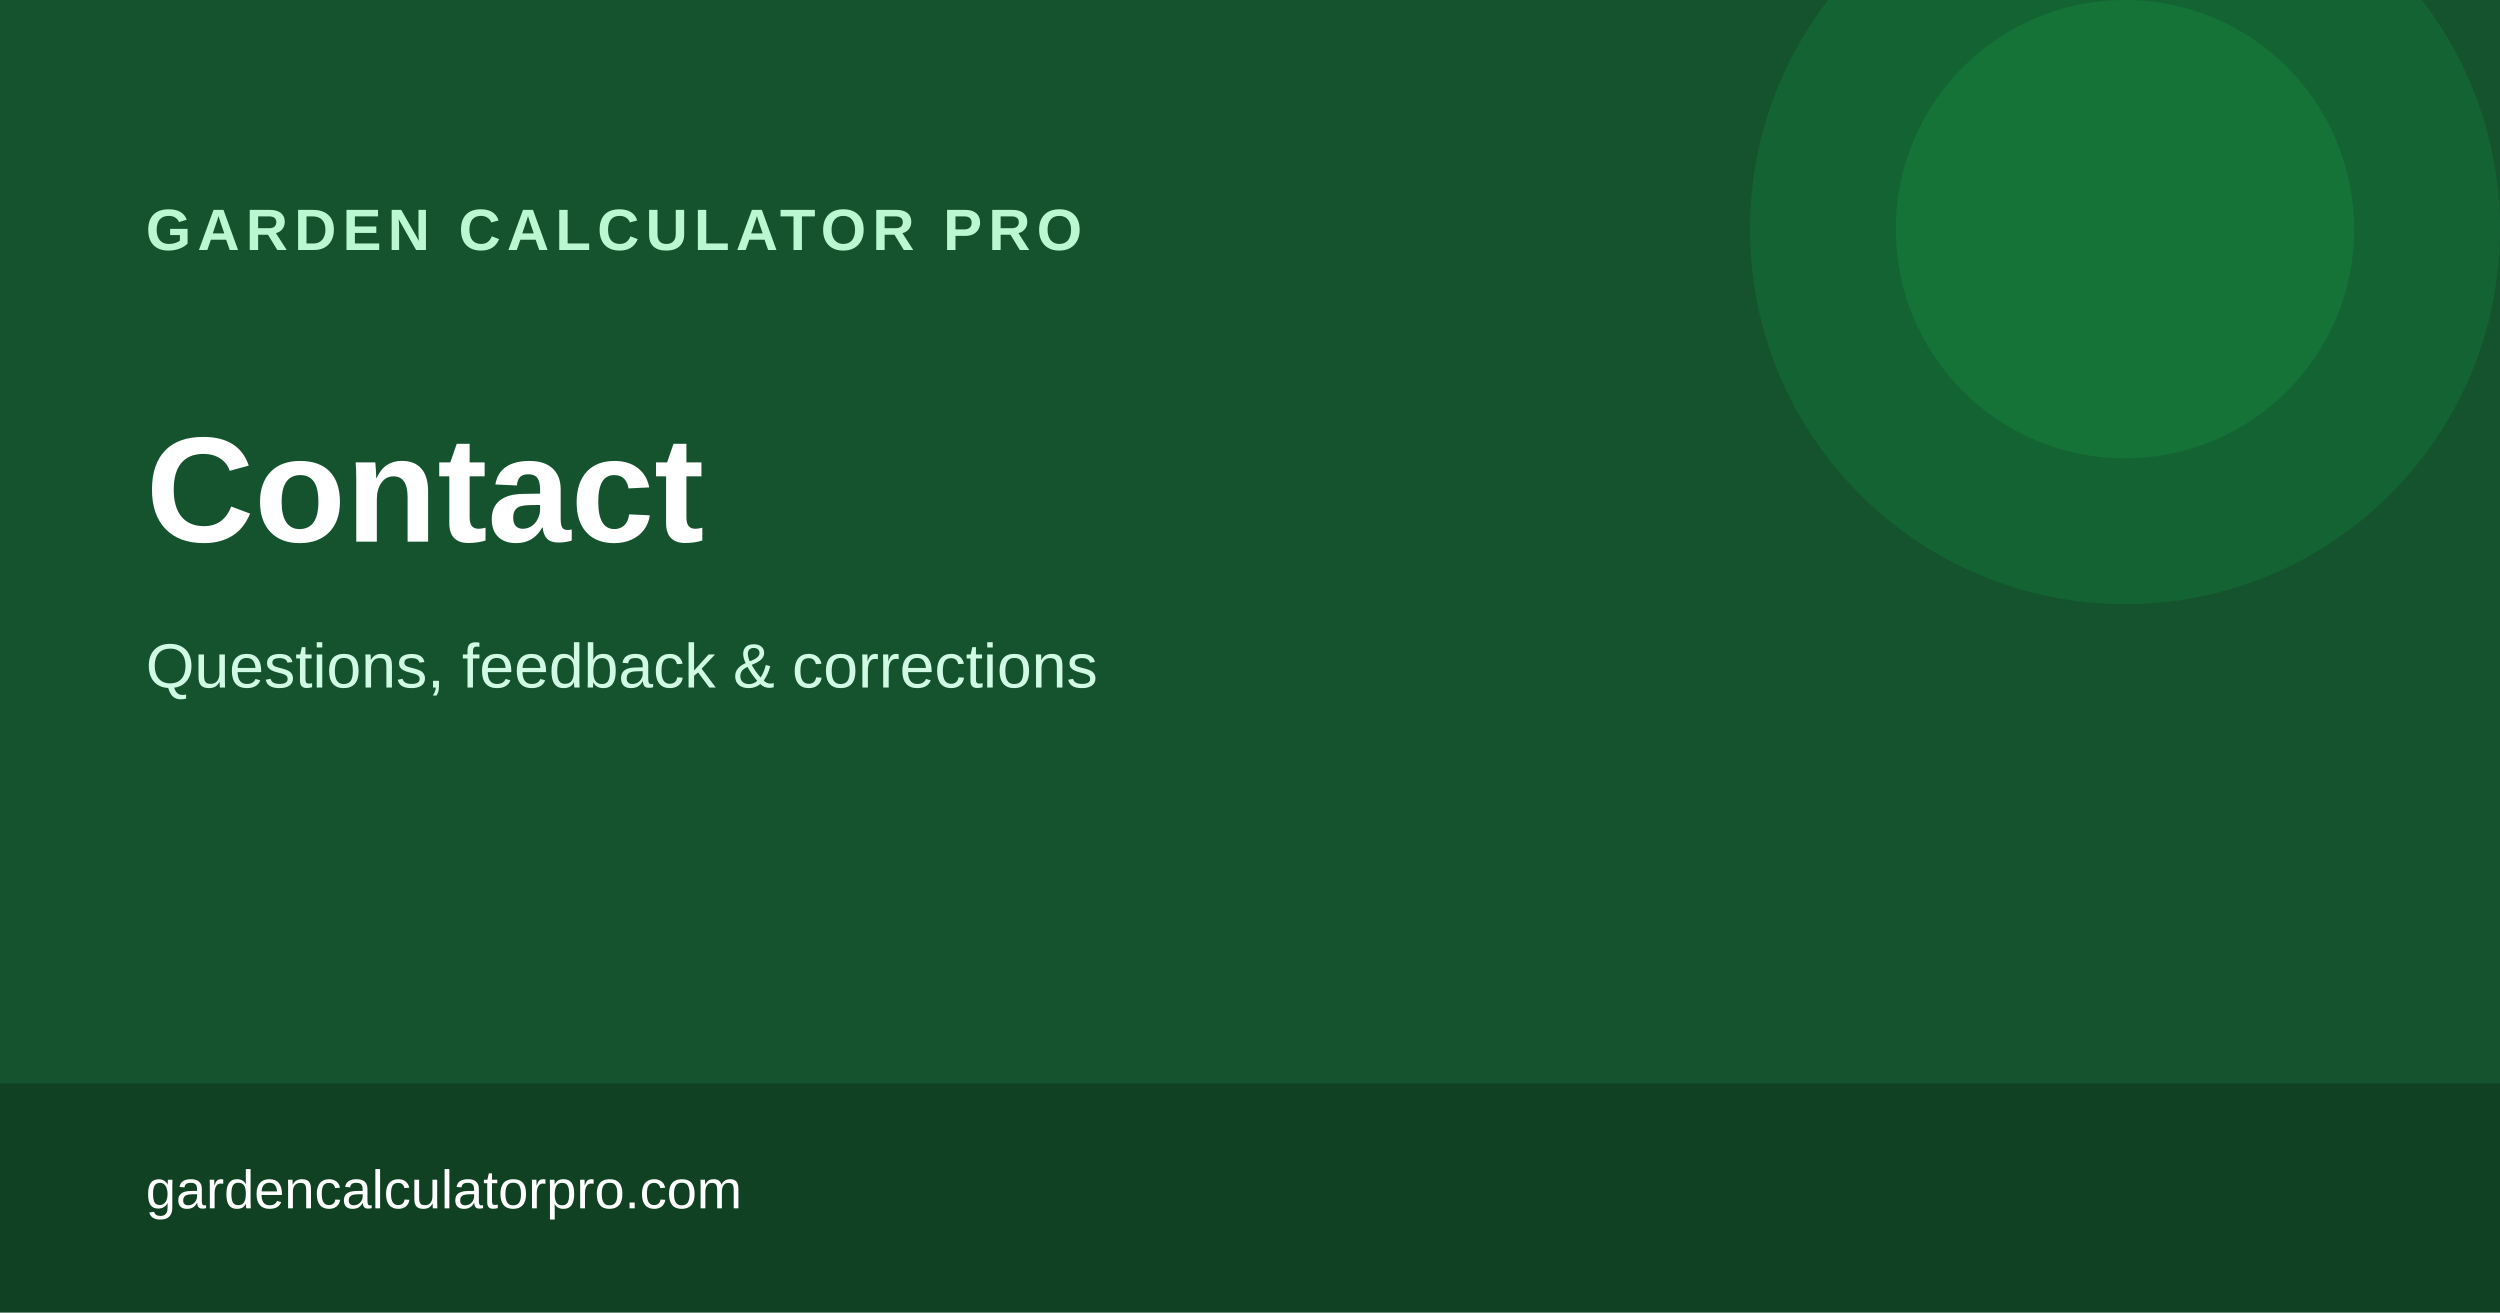
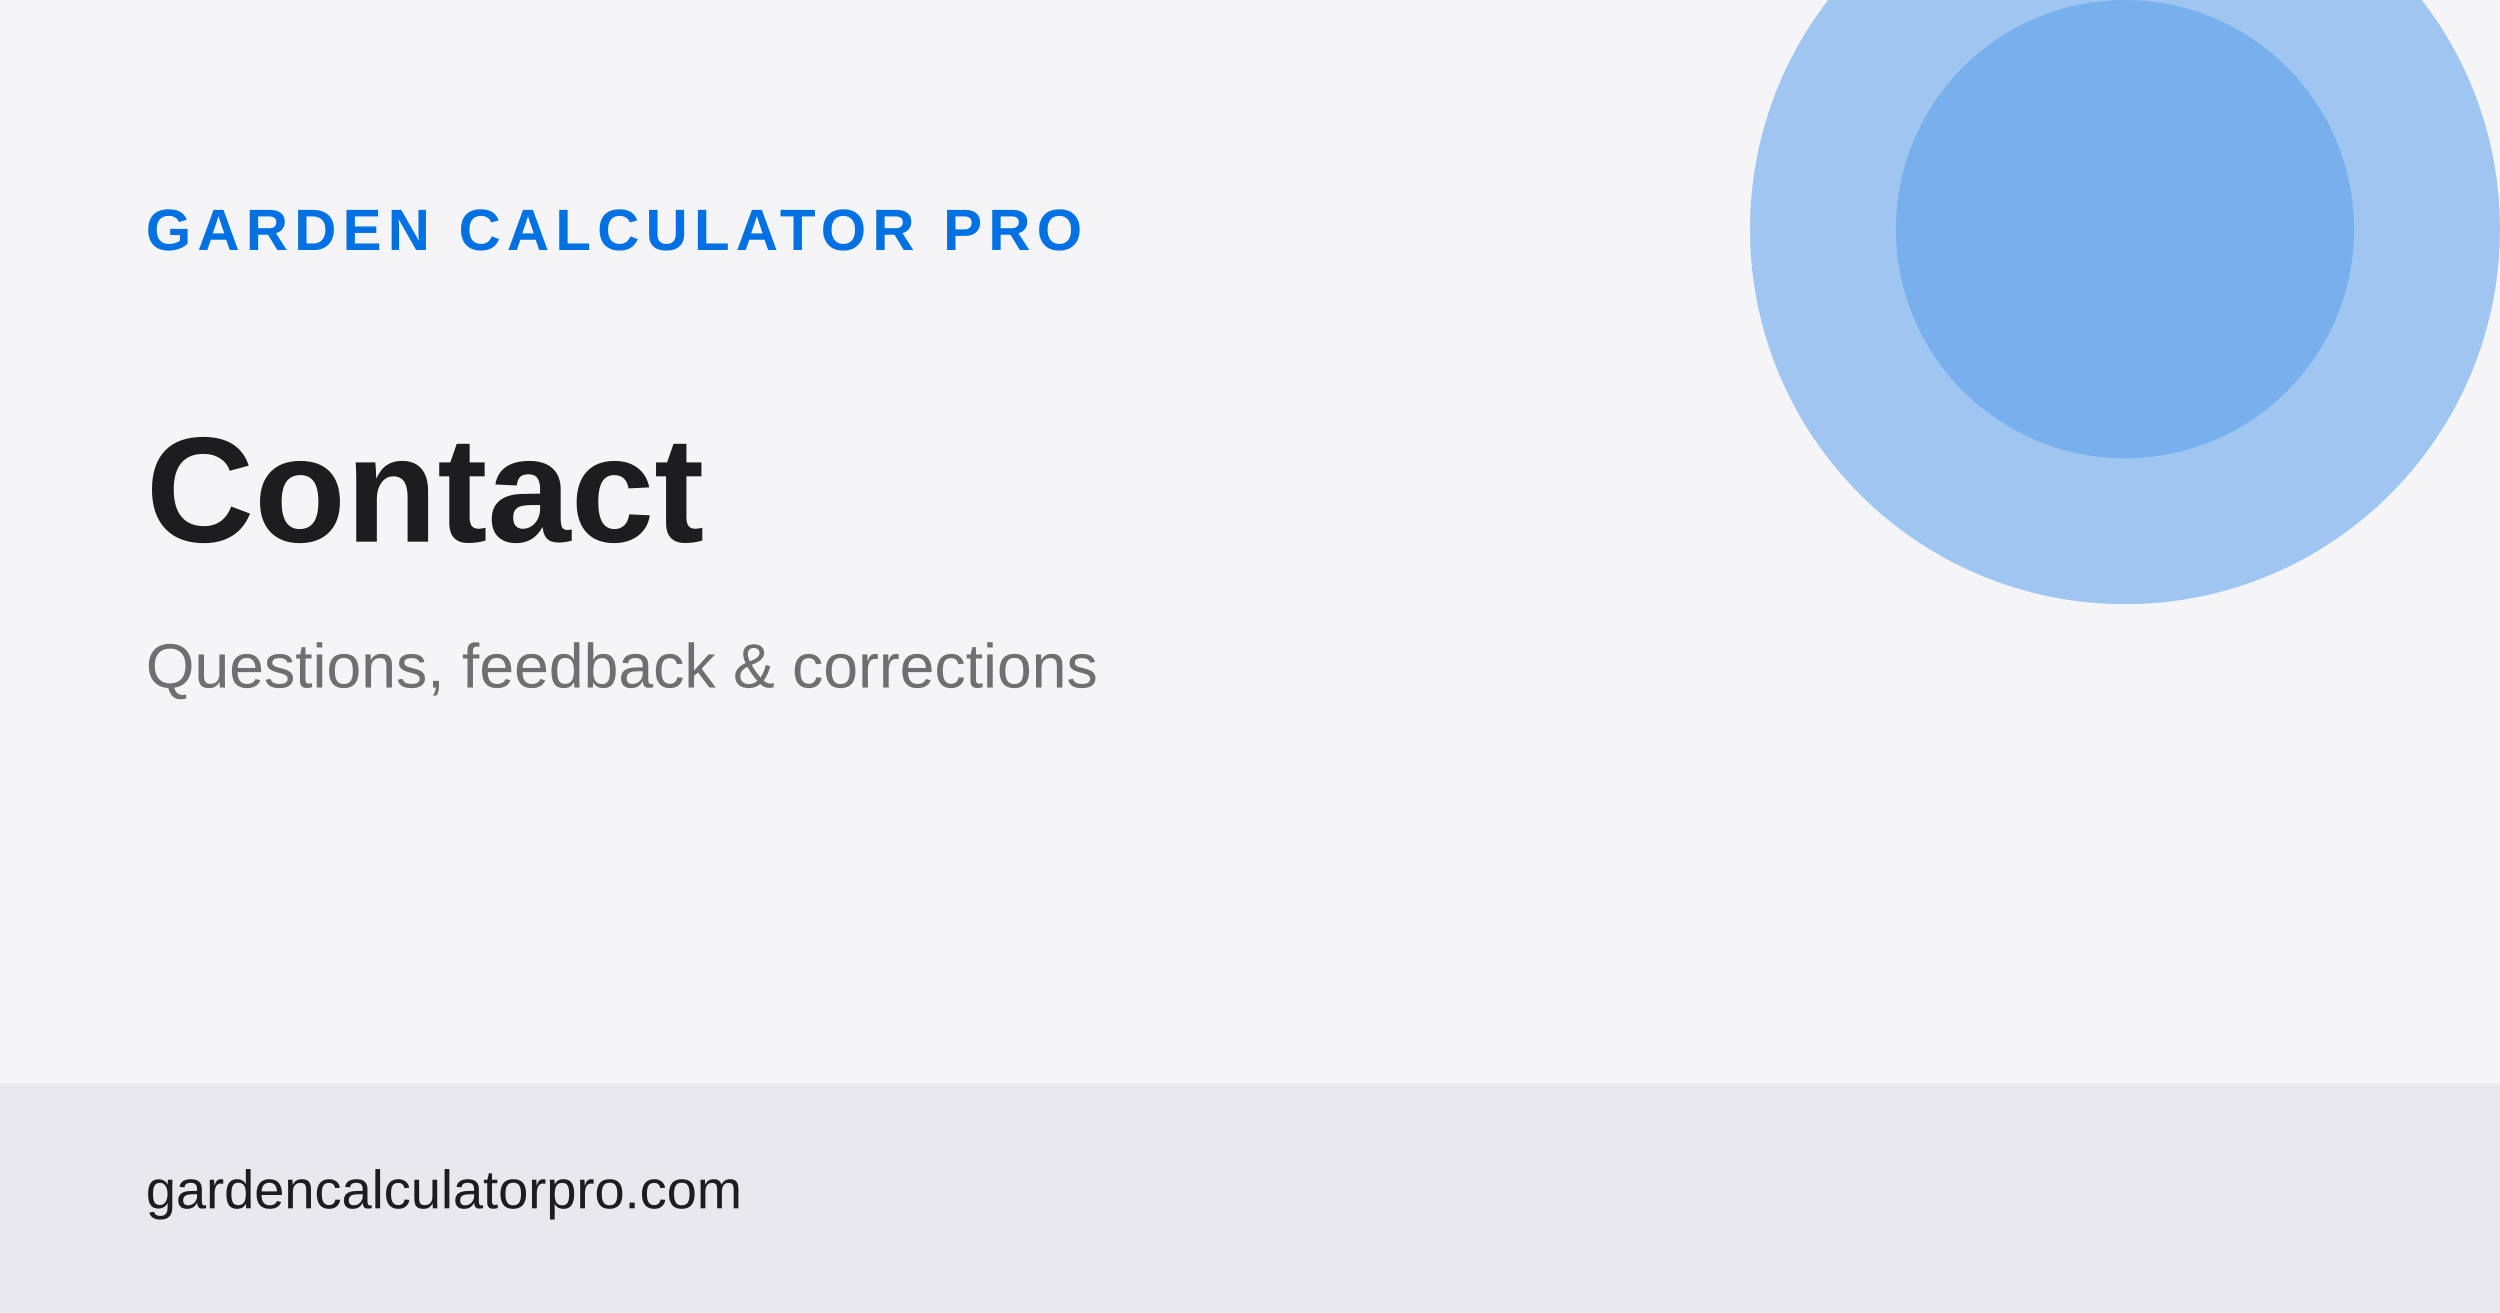
<svg xmlns="http://www.w3.org/2000/svg" width="1200" height="630" viewBox="0 0 1200 630" role="img" aria-label="Contact">
-   <rect width="1200" height="630" fill="#14532d" />
-   <circle cx="1020" cy="110" r="180" fill="#15803d" opacity="0.35" />
-   <circle cx="1020" cy="110" r="110" fill="#16a34a" opacity="0.25" />
-   <rect x="0" y="520" width="1200" height="110" fill="#0b1f12" opacity="0.35" />
-   <text x="70" y="120" font-family="Arial, Helvetica, sans-serif" font-size="28" font-weight="700" letter-spacing="3" fill="#bbf7d0">GARDEN CALCULATOR PRO</text>
-   <text x="70" y="260" font-family="Arial, Helvetica, sans-serif" font-size="72" font-weight="800" fill="#ffffff">Contact</text>
-   <text x="70" y="330" font-family="Arial, Helvetica, sans-serif" font-size="30" fill="#d1fae5">Questions, feedback &amp; corrections</text>
-   <text x="70" y="580" font-family="Arial, Helvetica, sans-serif" font-size="26" fill="#ffffff">gardencalculatorpro.com</text>
+   <rect width="1200" height="630" fill="#f5f5f7" />
+   <circle cx="1020" cy="110" r="180" fill="#0071e3" opacity="0.35" />
+   <circle cx="1020" cy="110" r="110" fill="#0071e3" opacity="0.25" />
+   <rect x="0" y="520" width="1200" height="110" fill="#e8e8ed" />
+   <text x="70" y="120" font-family="Arial, Helvetica, sans-serif" font-size="28" font-weight="700" letter-spacing="3" fill="#0071e3">GARDEN CALCULATOR PRO</text>
+   <text x="70" y="260" font-family="Arial, Helvetica, sans-serif" font-size="72" font-weight="800" fill="#1d1d1f">Contact</text>
+   <text x="70" y="330" font-family="Arial, Helvetica, sans-serif" font-size="30" fill="#6e6e73">Questions, feedback &amp; corrections</text>
+   <text x="70" y="580" font-family="Arial, Helvetica, sans-serif" font-size="26" fill="#1d1d1f">gardencalculatorpro.com</text>
</svg>
